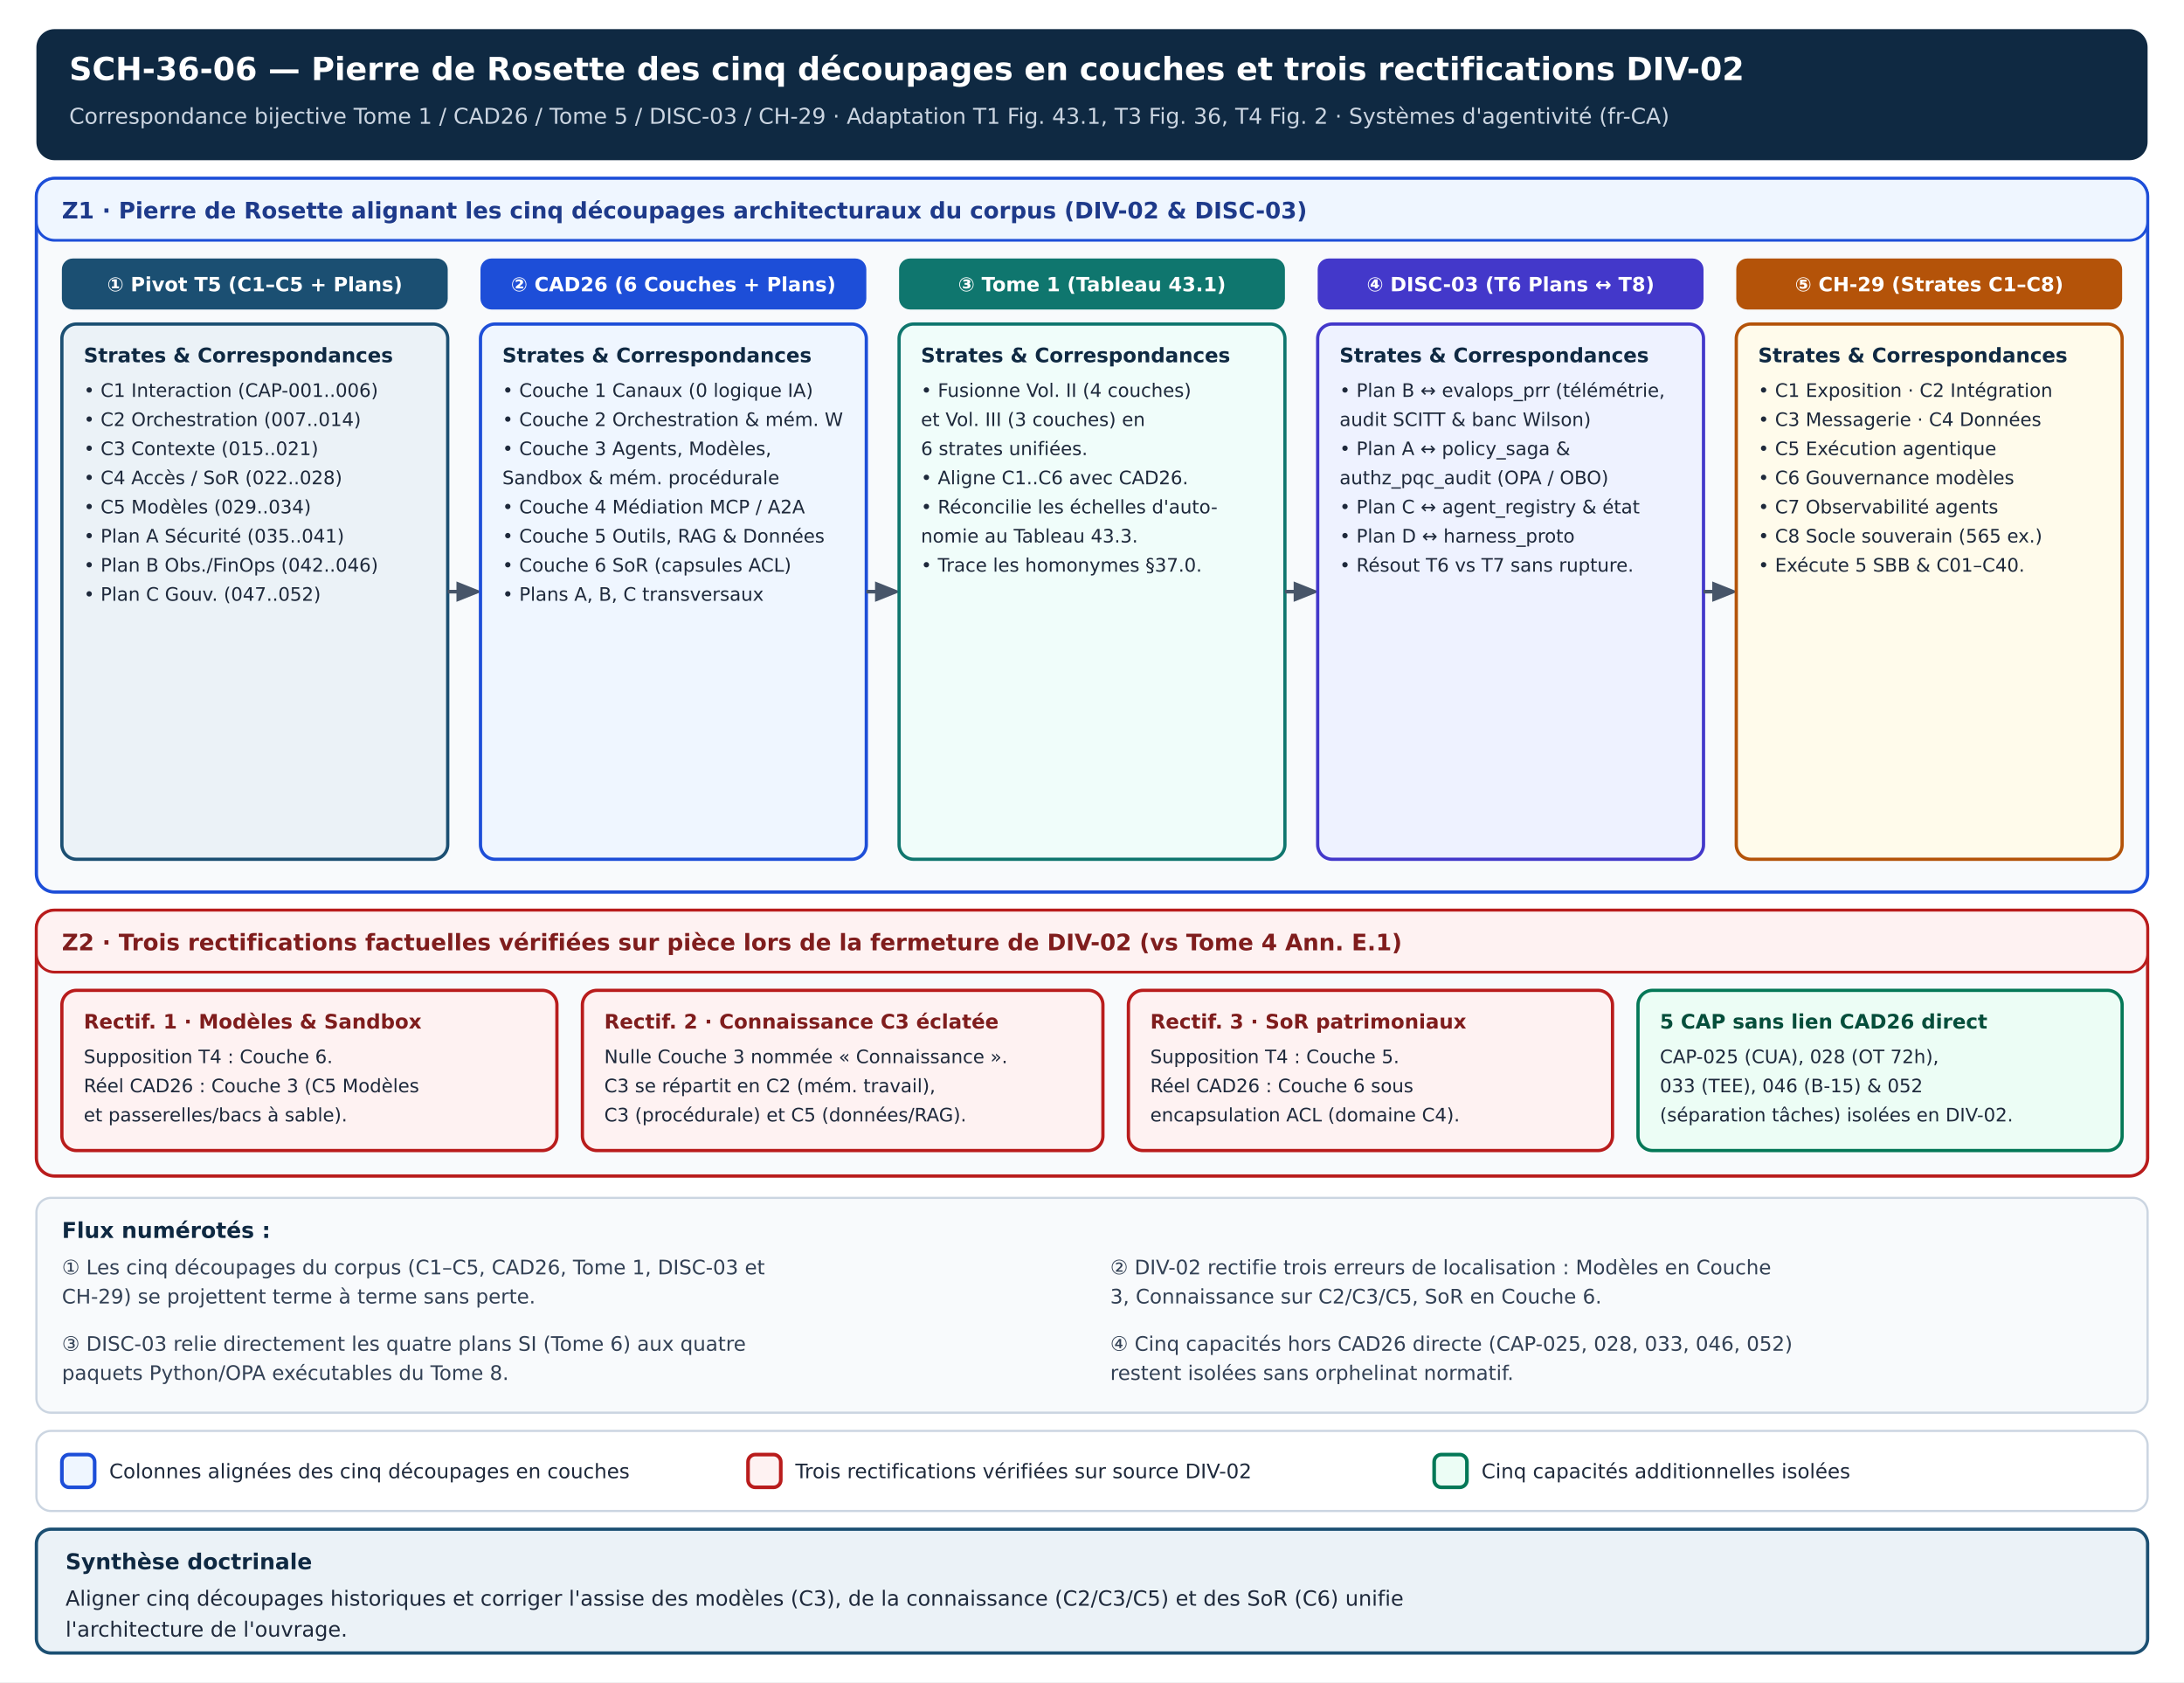
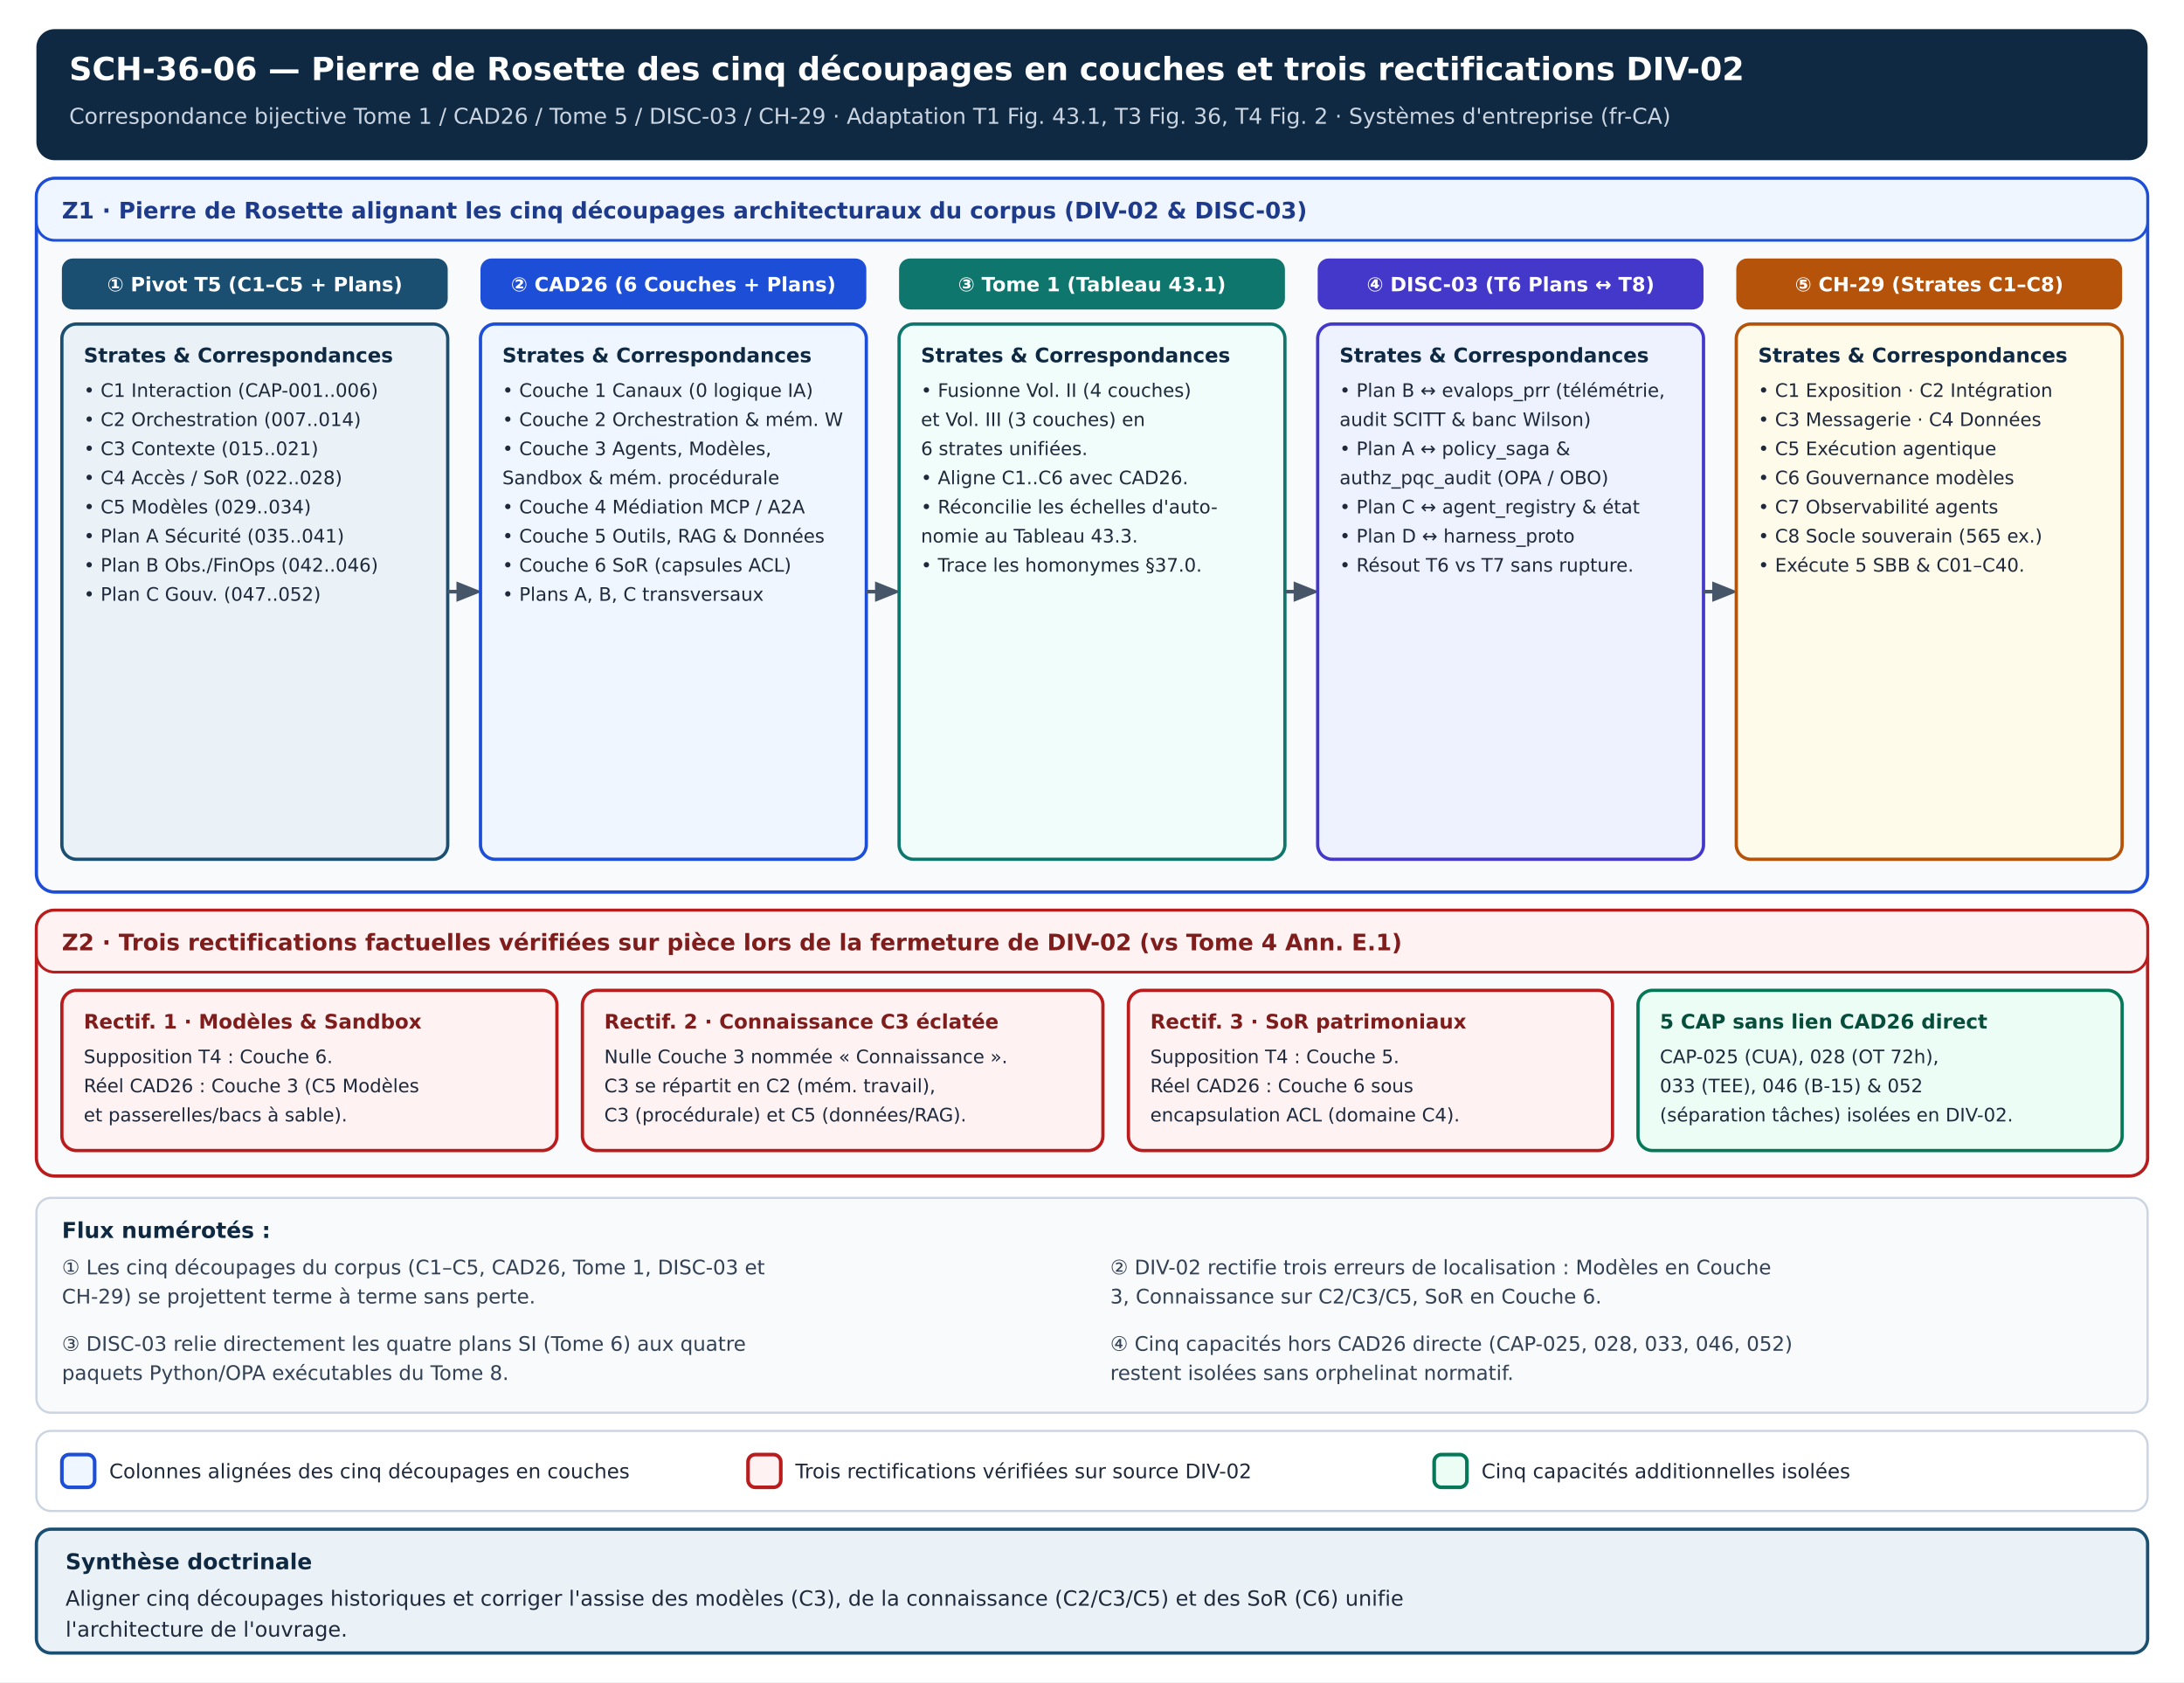
<svg xmlns="http://www.w3.org/2000/svg" viewBox="0 0 1200 924" width="1200" height="924">
  <defs>
    <marker id="arrow" viewBox="0 0 10 10" refX="8" refY="5" markerWidth="7" markerHeight="7" orient="auto-start-reverse">
      <path d="M 0 1 L 10 5 L 0 9 z" fill="#475569" />
    </marker>
    <marker id="arrow-red" viewBox="0 0 10 10" refX="8" refY="5" markerWidth="7" markerHeight="7" orient="auto-start-reverse">
      <path d="M 0 1 L 10 5 L 0 9 z" fill="#B91C1C" />
    </marker>
    <marker id="arrow-green" viewBox="0 0 10 10" refX="8" refY="5" markerWidth="7" markerHeight="7" orient="auto-start-reverse">
      <path d="M 0 1 L 10 5 L 0 9 z" fill="#047857" />
    </marker>
    <marker id="arrow-amber" viewBox="0 0 10 10" refX="8" refY="5" markerWidth="7" markerHeight="7" orient="auto-start-reverse">
      <path d="M 0 1 L 10 5 L 0 9 z" fill="#D97706" />
    </marker>
  </defs>
  <rect id="bg-canvas" x="0" y="0" width="1200" height="924" fill="#FFFFFF" />
  <g id="header-bar">
    <rect x="20" y="16" width="1160" height="72" rx="10" fill="#0F2942" />
    <text x="38" y="44" font-family="DejaVu Sans, Arial, sans-serif" font-size="17.5" font-weight="bold" fill="#FFFFFF">SCH-36-06 — Pierre de Rosette des cinq découpages en couches et trois rectifications DIV-02</text>
-     <text x="38" y="68" font-family="DejaVu Sans, Arial, sans-serif" font-size="12" fill="#CBD5E1">Correspondance bijective Tome 1 / CAD26 / Tome 5 / DISC-03 / CH-29 · Adaptation T1 Fig. 43.1, T3 Fig. 36, T4 Fig. 2 · Systèmes d'agentivité (fr-CA)</text>
+     <text x="38" y="68" font-family="DejaVu Sans, Arial, sans-serif" font-size="12" fill="#CBD5E1">Correspondance bijective Tome 1 / CAD26 / Tome 5 / DISC-03 / CH-29 · Adaptation T1 Fig. 43.1, T3 Fig. 36, T4 Fig. 2 · Systèmes d'entreprise (fr-CA)</text>
  </g>
  <g id="zone-Z1">
    <rect x="20" y="98" width="1160" height="392" rx="10" fill="#F8FAFC" stroke="#1D4ED8" stroke-width="1.8" />
    <rect x="20" y="98" width="1160" height="34" rx="10" fill="#EFF6FF" stroke="#1D4ED8" stroke-width="1.5" />
    <text x="34" y="120" font-family="DejaVu Sans, Arial, sans-serif" font-size="12.5" font-weight="bold" fill="#1E3A8A">Z1 · Pierre de Rosette alignant les cinq découpages architecturaux du corpus (DIV-02 &amp; DISC-03)</text>
    <rect x="34" y="142" width="212" height="28" rx="6" fill="#1B4F72" />
    <text x="140" y="160" text-anchor="middle" font-family="DejaVu Sans, Arial, sans-serif" font-size="10.8" font-weight="bold" fill="#FFFFFF">① Pivot T5 (C1–C5 + Plans)</text>
    <rect x="264" y="142" width="212" height="28" rx="6" fill="#1D4ED8" />
    <text x="370" y="160" text-anchor="middle" font-family="DejaVu Sans, Arial, sans-serif" font-size="10.8" font-weight="bold" fill="#FFFFFF">② CAD26 (6 Couches + Plans)</text>
    <rect x="494" y="142" width="212" height="28" rx="6" fill="#0F766E" />
    <text x="600" y="160" text-anchor="middle" font-family="DejaVu Sans, Arial, sans-serif" font-size="10.8" font-weight="bold" fill="#FFFFFF">③ Tome 1 (Tableau 43.1)</text>
    <rect x="724" y="142" width="212" height="28" rx="6" fill="#4338CA" />
    <text x="830" y="160" text-anchor="middle" font-family="DejaVu Sans, Arial, sans-serif" font-size="10.8" font-weight="bold" fill="#FFFFFF">④ DISC-03 (T6 Plans ↔ T8)</text>
    <rect x="954" y="142" width="212" height="28" rx="6" fill="#B45309" />
    <text x="1060" y="160" text-anchor="middle" font-family="DejaVu Sans, Arial, sans-serif" font-size="10.8" font-weight="bold" fill="#FFFFFF">⑤ CH-29 (Strates C1–C8)</text>
    <g id="node-1" class="node" data-node="true">
      <rect x="34" y="178" width="212" height="294" rx="8" fill="#EBF2F7" stroke="#1B4F72" stroke-width="1.8" />
      <text x="46" y="199" font-family="DejaVu Sans, Arial, sans-serif" font-size="11" font-weight="bold" fill="#0F2942">Strates &amp; Correspondances</text>
      <text x="46" y="218" font-family="DejaVu Sans, Arial, sans-serif" font-size="10.2" fill="#1E293B">• C1 Interaction (CAP-001..006)</text>
      <text x="46" y="234" font-family="DejaVu Sans, Arial, sans-serif" font-size="10.2" fill="#1E293B">• C2 Orchestration (007..014)</text>
      <text x="46" y="250" font-family="DejaVu Sans, Arial, sans-serif" font-size="10.2" fill="#1E293B">• C3 Contexte (015..021)</text>
      <text x="46" y="266" font-family="DejaVu Sans, Arial, sans-serif" font-size="10.2" fill="#1E293B">• C4 Accès / SoR (022..028)</text>
      <text x="46" y="282" font-family="DejaVu Sans, Arial, sans-serif" font-size="10.2" fill="#1E293B">• C5 Modèles (029..034)</text>
      <text x="46" y="298" font-family="DejaVu Sans, Arial, sans-serif" font-size="10.2" fill="#1E293B">• Plan A Sécurité (035..041)</text>
      <text x="46" y="314" font-family="DejaVu Sans, Arial, sans-serif" font-size="10.2" fill="#1E293B">• Plan B Obs./FinOps (042..046)</text>
      <text x="46" y="330" font-family="DejaVu Sans, Arial, sans-serif" font-size="10.2" fill="#1E293B">• Plan C Gouv. (047..052)</text>
    </g>
    <line x1="246" y1="325" x2="262" y2="325" stroke="#475569" stroke-width="2" marker-end="url(#arrow)" />
    <g id="node-2" class="node" data-node="true">
      <rect x="264" y="178" width="212" height="294" rx="8" fill="#EFF6FF" stroke="#1D4ED8" stroke-width="1.8" />
      <text x="276" y="199" font-family="DejaVu Sans, Arial, sans-serif" font-size="11" font-weight="bold" fill="#0F2942">Strates &amp; Correspondances</text>
      <text x="276" y="218" font-family="DejaVu Sans, Arial, sans-serif" font-size="10.2" fill="#1E293B">• Couche 1 Canaux (0 logique IA)</text>
      <text x="276" y="234" font-family="DejaVu Sans, Arial, sans-serif" font-size="10.2" fill="#1E293B">• Couche 2 Orchestration &amp; mém. W</text>
      <text x="276" y="250" font-family="DejaVu Sans, Arial, sans-serif" font-size="10.2" fill="#1E293B">• Couche 3 Agents, Modèles,</text>
      <text x="276" y="266" font-family="DejaVu Sans, Arial, sans-serif" font-size="10.2" fill="#1E293B">  Sandbox &amp; mém. procédurale</text>
      <text x="276" y="282" font-family="DejaVu Sans, Arial, sans-serif" font-size="10.2" fill="#1E293B">• Couche 4 Médiation MCP / A2A</text>
      <text x="276" y="298" font-family="DejaVu Sans, Arial, sans-serif" font-size="10.2" fill="#1E293B">• Couche 5 Outils, RAG &amp; Données</text>
      <text x="276" y="314" font-family="DejaVu Sans, Arial, sans-serif" font-size="10.2" fill="#1E293B">• Couche 6 SoR (capsules ACL)</text>
      <text x="276" y="330" font-family="DejaVu Sans, Arial, sans-serif" font-size="10.2" fill="#1E293B">• Plans A, B, C transversaux</text>
    </g>
    <line x1="476" y1="325" x2="492" y2="325" stroke="#475569" stroke-width="2" marker-end="url(#arrow)" />
    <g id="node-3" class="node" data-node="true">
      <rect x="494" y="178" width="212" height="294" rx="8" fill="#F0FDFA" stroke="#0F766E" stroke-width="1.8" />
      <text x="506" y="199" font-family="DejaVu Sans, Arial, sans-serif" font-size="11" font-weight="bold" fill="#0F2942">Strates &amp; Correspondances</text>
      <text x="506" y="218" font-family="DejaVu Sans, Arial, sans-serif" font-size="10.2" fill="#1E293B">• Fusionne Vol. II (4 couches)</text>
      <text x="506" y="234" font-family="DejaVu Sans, Arial, sans-serif" font-size="10.2" fill="#1E293B">  et Vol. III (3 couches) en</text>
      <text x="506" y="250" font-family="DejaVu Sans, Arial, sans-serif" font-size="10.2" fill="#1E293B">  6 strates unifiées.</text>
      <text x="506" y="266" font-family="DejaVu Sans, Arial, sans-serif" font-size="10.2" fill="#1E293B">• Aligne C1..C6 avec CAD26.</text>
      <text x="506" y="282" font-family="DejaVu Sans, Arial, sans-serif" font-size="10.2" fill="#1E293B">• Réconcilie les échelles d'auto-</text>
      <text x="506" y="298" font-family="DejaVu Sans, Arial, sans-serif" font-size="10.2" fill="#1E293B">  nomie au Tableau 43.3.</text>
      <text x="506" y="314" font-family="DejaVu Sans, Arial, sans-serif" font-size="10.2" fill="#1E293B">• Trace les homonymes §37.0.</text>
    </g>
    <line x1="706" y1="325" x2="722" y2="325" stroke="#475569" stroke-width="2" marker-end="url(#arrow)" />
    <g id="node-4" class="node" data-node="true">
      <rect x="724" y="178" width="212" height="294" rx="8" fill="#EEF2FF" stroke="#4338CA" stroke-width="1.8" />
      <text x="736" y="199" font-family="DejaVu Sans, Arial, sans-serif" font-size="11" font-weight="bold" fill="#0F2942">Strates &amp; Correspondances</text>
      <text x="736" y="218" font-family="DejaVu Sans, Arial, sans-serif" font-size="10.2" fill="#1E293B">• Plan B ↔ evalops_prr (télémétrie,</text>
      <text x="736" y="234" font-family="DejaVu Sans, Arial, sans-serif" font-size="10.2" fill="#1E293B">  audit SCITT &amp; banc Wilson)</text>
      <text x="736" y="250" font-family="DejaVu Sans, Arial, sans-serif" font-size="10.2" fill="#1E293B">• Plan A ↔ policy_saga &amp;</text>
      <text x="736" y="266" font-family="DejaVu Sans, Arial, sans-serif" font-size="10.2" fill="#1E293B">  authz_pqc_audit (OPA / OBO)</text>
      <text x="736" y="282" font-family="DejaVu Sans, Arial, sans-serif" font-size="10.2" fill="#1E293B">• Plan C ↔ agent_registry &amp; état</text>
      <text x="736" y="298" font-family="DejaVu Sans, Arial, sans-serif" font-size="10.2" fill="#1E293B">• Plan D ↔ harness_proto</text>
      <text x="736" y="314" font-family="DejaVu Sans, Arial, sans-serif" font-size="10.2" fill="#1E293B">• Résout T6 vs T7 sans rupture.</text>
    </g>
    <line x1="936" y1="325" x2="952" y2="325" stroke="#475569" stroke-width="2" marker-end="url(#arrow)" />
    <g id="node-5" class="node" data-node="true">
      <rect x="954" y="178" width="212" height="294" rx="8" fill="#FFFBEB" stroke="#B45309" stroke-width="1.8" />
      <text x="966" y="199" font-family="DejaVu Sans, Arial, sans-serif" font-size="11" font-weight="bold" fill="#0F2942">Strates &amp; Correspondances</text>
      <text x="966" y="218" font-family="DejaVu Sans, Arial, sans-serif" font-size="10.2" fill="#1E293B">• C1 Exposition · C2 Intégration</text>
      <text x="966" y="234" font-family="DejaVu Sans, Arial, sans-serif" font-size="10.2" fill="#1E293B">• C3 Messagerie · C4 Données</text>
      <text x="966" y="250" font-family="DejaVu Sans, Arial, sans-serif" font-size="10.2" fill="#1E293B">• C5 Exécution agentique</text>
      <text x="966" y="266" font-family="DejaVu Sans, Arial, sans-serif" font-size="10.2" fill="#1E293B">• C6 Gouvernance modèles</text>
      <text x="966" y="282" font-family="DejaVu Sans, Arial, sans-serif" font-size="10.2" fill="#1E293B">• C7 Observabilité agents</text>
      <text x="966" y="298" font-family="DejaVu Sans, Arial, sans-serif" font-size="10.2" fill="#1E293B">• C8 Socle souverain (565 ex.)</text>
      <text x="966" y="314" font-family="DejaVu Sans, Arial, sans-serif" font-size="10.2" fill="#1E293B">• Exécute 5 SBB &amp; C01–C40.</text>
    </g>
  </g>
  <g id="zone-Z2">
    <rect x="20" y="500" width="1160" height="146" rx="10" fill="#F8FAFC" stroke="#B91C1C" stroke-width="1.8" />
    <rect x="20" y="500" width="1160" height="34" rx="10" fill="#FEF2F2" stroke="#B91C1C" stroke-width="1.5" />
    <text x="34" y="522" font-family="DejaVu Sans, Arial, sans-serif" font-size="12.5" font-weight="bold" fill="#7F1D1D">Z2 · Trois rectifications factuelles vérifiées sur pièce lors de la fermeture de DIV-02 (vs Tome 4 Ann. E.1)</text>
    <g id="node-6" class="node" data-node="true">
      <rect x="34" y="544" width="272" height="88" rx="8" fill="#FEF2F2" stroke="#B91C1C" stroke-width="1.8" />
      <text x="46" y="565" font-family="DejaVu Sans, Arial, sans-serif" font-size="11" font-weight="bold" fill="#7F1D1D">Rectif. 1 · Modèles &amp; Sandbox</text>
      <text x="46" y="584" font-family="DejaVu Sans, Arial, sans-serif" font-size="10.2" fill="#1E293B">Supposition T4 : Couche 6.</text>
      <text x="46" y="600" font-family="DejaVu Sans, Arial, sans-serif" font-size="10.2" fill="#1E293B">Réel CAD26 : Couche 3 (C5 Modèles</text>
      <text x="46" y="616" font-family="DejaVu Sans, Arial, sans-serif" font-size="10.2" fill="#1E293B">et passerelles/bacs à sable).</text>
    </g>
    <g id="node-7" class="node" data-node="true">
      <rect x="320" y="544" width="286" height="88" rx="8" fill="#FEF2F2" stroke="#B91C1C" stroke-width="1.8" />
      <text x="332" y="565" font-family="DejaVu Sans, Arial, sans-serif" font-size="11" font-weight="bold" fill="#7F1D1D">Rectif. 2 · Connaissance C3 éclatée</text>
      <text x="332" y="584" font-family="DejaVu Sans, Arial, sans-serif" font-size="10.2" fill="#1E293B">Nulle Couche 3 nommée « Connaissance ».</text>
      <text x="332" y="600" font-family="DejaVu Sans, Arial, sans-serif" font-size="10.2" fill="#1E293B">C3 se répartit en C2 (mém. travail),</text>
      <text x="332" y="616" font-family="DejaVu Sans, Arial, sans-serif" font-size="10.2" fill="#1E293B">C3 (procédurale) et C5 (données/RAG).</text>
    </g>
    <g id="node-8" class="node" data-node="true">
      <rect x="620" y="544" width="266" height="88" rx="8" fill="#FEF2F2" stroke="#B91C1C" stroke-width="1.8" />
      <text x="632" y="565" font-family="DejaVu Sans, Arial, sans-serif" font-size="11" font-weight="bold" fill="#7F1D1D">Rectif. 3 · SoR patrimoniaux</text>
      <text x="632" y="584" font-family="DejaVu Sans, Arial, sans-serif" font-size="10.2" fill="#1E293B">Supposition T4 : Couche 5.</text>
      <text x="632" y="600" font-family="DejaVu Sans, Arial, sans-serif" font-size="10.2" fill="#1E293B">Réel CAD26 : Couche 6 sous</text>
      <text x="632" y="616" font-family="DejaVu Sans, Arial, sans-serif" font-size="10.2" fill="#1E293B">encapsulation ACL (domaine C4).</text>
    </g>
    <g id="node-9" class="node" data-node="true">
      <rect x="900" y="544" width="266" height="88" rx="8" fill="#ECFDF5" stroke="#047857" stroke-width="1.8" />
      <text x="912" y="565" font-family="DejaVu Sans, Arial, sans-serif" font-size="11" font-weight="bold" fill="#064E3B">5 CAP sans lien CAD26 direct</text>
      <text x="912" y="584" font-family="DejaVu Sans, Arial, sans-serif" font-size="10.2" fill="#1E293B">CAP-025 (CUA), 028 (OT 72h),</text>
      <text x="912" y="600" font-family="DejaVu Sans, Arial, sans-serif" font-size="10.2" fill="#1E293B">033 (TEE), 046 (B-15) &amp; 052</text>
      <text x="912" y="616" font-family="DejaVu Sans, Arial, sans-serif" font-size="10.2" fill="#1E293B">(séparation tâches) isolées en DIV-02.</text>
    </g>
  </g>
  <g id="flows-bar">
    <rect x="20" y="658" width="1160" height="118" rx="8" fill="#F8FAFC" stroke="#CBD5E1" stroke-width="1.2" />
    <text x="34" y="680" font-family="DejaVu Sans, Arial, sans-serif" font-size="12" font-weight="bold" fill="#0F2942">Flux numérotés :</text>
    <text x="34" y="700" font-family="DejaVu Sans, Arial, sans-serif" font-size="11" fill="#334155">① Les cinq découpages du corpus (C1–C5, CAD26, Tome 1, DISC-03 et</text>
    <text x="34" y="716" font-family="DejaVu Sans, Arial, sans-serif" font-size="11" fill="#334155">CH-29) se projettent terme à terme sans perte.</text>
    <text x="610" y="700" font-family="DejaVu Sans, Arial, sans-serif" font-size="11" fill="#334155">② DIV-02 rectifie trois erreurs de localisation : Modèles en Couche</text>
    <text x="610" y="716" font-family="DejaVu Sans, Arial, sans-serif" font-size="11" fill="#334155">3, Connaissance sur C2/C3/C5, SoR en Couche 6.</text>
    <text x="34" y="742" font-family="DejaVu Sans, Arial, sans-serif" font-size="11" fill="#334155">③ DISC-03 relie directement les quatre plans SI (Tome 6) aux quatre</text>
    <text x="34" y="758" font-family="DejaVu Sans, Arial, sans-serif" font-size="11" fill="#334155">paquets Python/OPA exécutables du Tome 8.</text>
    <text x="610" y="742" font-family="DejaVu Sans, Arial, sans-serif" font-size="11" fill="#334155">④ Cinq capacités hors CAD26 directe (CAP-025, 028, 033, 046, 052)</text>
    <text x="610" y="758" font-family="DejaVu Sans, Arial, sans-serif" font-size="11" fill="#334155">restent isolées sans orphelinat normatif.</text>
  </g>
  <g id="legend-bar">
    <rect x="20" y="786" width="1160" height="44" rx="8" fill="#FFFFFF" stroke="#CBD5E1" stroke-width="1.2" />
    <rect x="34" y="799" width="18" height="18" rx="4" fill="#EFF6FF" stroke="#1D4ED8" stroke-width="2" />
    <text x="60" y="812" font-family="DejaVu Sans, Arial, sans-serif" font-size="11" fill="#1E293B">Colonnes alignées des cinq découpages en couches</text>
    <rect x="411" y="799" width="18" height="18" rx="4" fill="#FEF2F2" stroke="#B91C1C" stroke-width="2" />
    <text x="437" y="812" font-family="DejaVu Sans, Arial, sans-serif" font-size="11" fill="#1E293B">Trois rectifications vérifiées sur source DIV-02</text>
    <rect x="788" y="799" width="18" height="18" rx="4" fill="#ECFDF5" stroke="#047857" stroke-width="2" />
    <text x="814" y="812" font-family="DejaVu Sans, Arial, sans-serif" font-size="11" fill="#1E293B">Cinq capacités additionnelles isolées</text>
  </g>
  <g id="takeaway-box">
    <rect x="20" y="840" width="1160" height="68" rx="8" fill="#EBF2F7" stroke="#1B4F72" stroke-width="1.8" />
    <text x="36" y="862" font-family="DejaVu Sans, Arial, sans-serif" font-size="12" font-weight="bold" fill="#0F2942">Synthèse doctrinale</text>
    <text x="36" y="882" font-family="DejaVu Sans, Arial, sans-serif" font-size="11.5" fill="#1E293B">Aligner cinq découpages historiques et corriger l'assise des modèles (C3), de la connaissance (C2/C3/C5) et des SoR (C6) unifie</text>
    <text x="36" y="899" font-family="DejaVu Sans, Arial, sans-serif" font-size="11.5" fill="#1E293B">l'architecture de l'ouvrage.</text>
  </g>
</svg>
